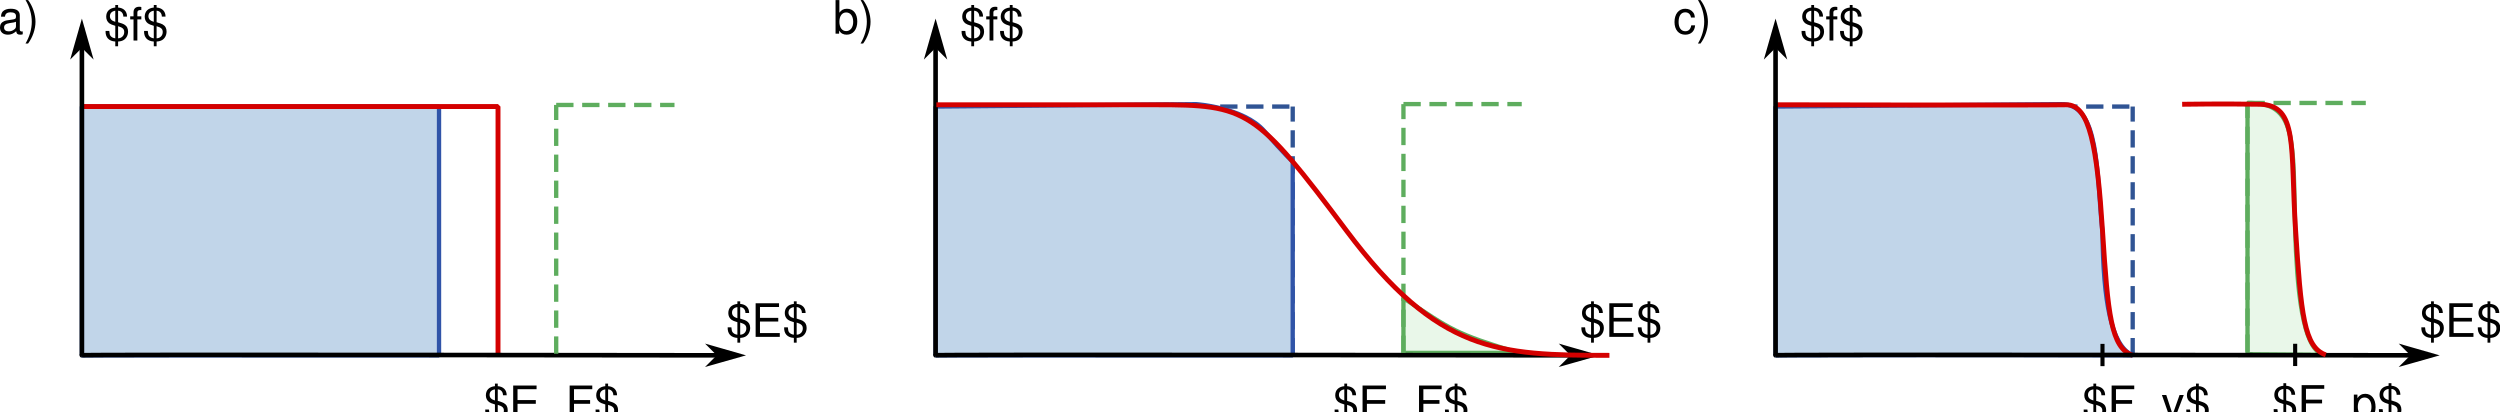
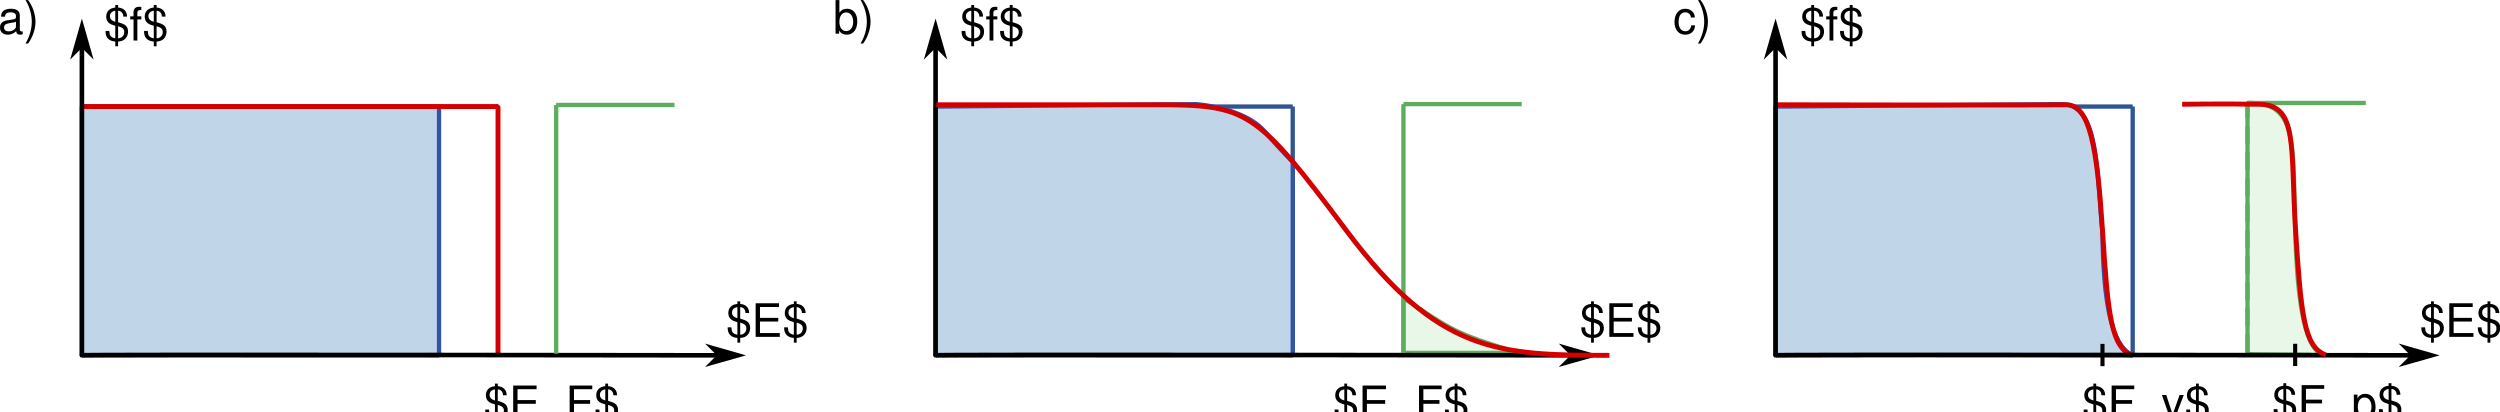
<svg xmlns="http://www.w3.org/2000/svg" width="305.603mm" height="50.299mm" viewBox="0 0 305.603 50.299" version="1.1" id="svg1877">
  <defs id="defs1871">
    <marker style="overflow:visible" id="Arrow1Mend-3-3" refX="0" refY="0" orient="auto">
      <path transform="matrix(-0.4,0,0,-0.4,-4,0)" style="fill:#000000;fill-opacity:1;fill-rule:evenodd;stroke:#000000;stroke-width:1pt;stroke-opacity:1" d="M 0,0 5,-5 -12.5,0 5,5 Z" id="path4180-6-67" />
    </marker>
    <marker style="overflow:visible" id="Arrow1Mend-53" refX="0" refY="0" orient="auto">
      <path transform="matrix(-0.4,0,0,-0.4,-4,0)" style="fill:#000000;fill-opacity:1;fill-rule:evenodd;stroke:#000000;stroke-width:1pt;stroke-opacity:1" d="M 0,0 5,-5 -12.5,0 5,5 Z" id="path4180-5" />
    </marker>
    <marker style="overflow:visible" id="Arrow1Mend-3" refX="0" refY="0" orient="auto">
      <path transform="matrix(-0.4,0,0,-0.4,-4,0)" style="fill:#000000;fill-opacity:1;fill-rule:evenodd;stroke:#000000;stroke-width:1pt;stroke-opacity:1" d="M 0,0 5,-5 -12.5,0 5,5 Z" id="path4180-6" />
    </marker>
    <marker style="overflow:visible" id="Arrow1Mend" refX="0" refY="0" orient="auto">
      <path transform="matrix(-0.4,0,0,-0.4,-4,0)" style="fill:#000000;fill-opacity:1;fill-rule:evenodd;stroke:#000000;stroke-width:1pt;stroke-opacity:1" d="M 0,0 5,-5 -12.5,0 5,5 Z" id="path4180" />
    </marker>
    <marker style="overflow:visible" id="Arrow1Mend-53-6" refX="0" refY="0" orient="auto">
      <path transform="matrix(-0.4,0,0,-0.4,-4,0)" style="fill:#000000;fill-opacity:1;fill-rule:evenodd;stroke:#000000;stroke-width:1pt;stroke-opacity:1" d="M 0,0 5,-5 -12.5,0 5,5 Z" id="path4180-5-0" />
    </marker>
    <marker style="overflow:visible" id="Arrow1Mend-3-3-6" refX="0" refY="0" orient="auto">
      <path transform="matrix(-0.4,0,0,-0.4,-4,0)" style="fill:#000000;fill-opacity:1;fill-rule:evenodd;stroke:#000000;stroke-width:1pt;stroke-opacity:1" d="M 0,0 5,-5 -12.5,0 5,5 Z" id="path4180-6-67-2" />
    </marker>
  </defs>
  <g id="layer1" transform="translate(1.478701,-6.783091)">
-     <g id="g636">
-       <g id="g579">
-         <rect style="opacity:1;fill:#c1d5e9;fill-opacity:1;fill-rule:nonzero;stroke:#3054a8;stroke-width:0.529;stroke-linecap:butt;stroke-linejoin:bevel;stroke-miterlimit:4;stroke-dasharray:none;stroke-dashoffset:0;stroke-opacity:1" id="rect1295" width="43.656" height="30.413" x="8.532" y="19.808" rx="0" />
-         <path style="opacity:1;fill:none;fill-opacity:1;fill-rule:nonzero;stroke:#d40000;stroke-width:0.6;stroke-linecap:butt;stroke-linejoin:bevel;stroke-miterlimit:4;stroke-dasharray:none;stroke-dashoffset:0;stroke-opacity:1" d="M 8.532,19.808 H 59.399 V 50.221" id="rect295" />
-         <path id="path4165-7" d="m 8.532,50.221 c -2.136,-0.126 80.073,0 80.073,0" style="fill:none;fill-rule:evenodd;stroke:#000000;stroke-width:0.564;stroke-linecap:butt;stroke-linejoin:miter;stroke-miterlimit:4;stroke-dasharray:none;stroke-opacity:1;marker-end:url(#Arrow1Mend-3)" />
-         <path id="path4165" d="M 8.532,50.221 V 10.167" style="fill:none;fill-rule:evenodd;stroke:#000000;stroke-width:0.564;stroke-linecap:butt;stroke-linejoin:miter;stroke-miterlimit:4;stroke-dasharray:none;stroke-opacity:1;marker-end:url(#Arrow1Mend)" />
-         <path style="opacity:1;fill:#c1d5e9;fill-opacity:1;fill-rule:nonzero;stroke:#5ead5e;stroke-width:0.529;stroke-linecap:butt;stroke-linejoin:bevel;stroke-miterlimit:4;stroke-dasharray:2.117, 1.058;stroke-dashoffset:0;stroke-opacity:1" d="M 66.511,50.025 V 19.612" id="rect1295-6-3-2-6" />
-         <path style="opacity:1;fill:#c1d5e9;fill-opacity:1;fill-rule:nonzero;stroke:#5ead5e;stroke-width:0.529;stroke-linecap:butt;stroke-linejoin:bevel;stroke-miterlimit:4;stroke-dasharray:2.117, 1.058;stroke-dashoffset:0;stroke-opacity:1" d="M 66.511,19.612 H 80.972" id="rect1295-6-3-2-6-5" />
-       </g>
-       <g id="g590">
-         <path style="opacity:1;fill:#c1d5e9;fill-opacity:1;fill-rule:nonzero;stroke:#305494;stroke-width:0.529;stroke-linecap:butt;stroke-linejoin:bevel;stroke-miterlimit:4;stroke-dasharray:2.117, 1.058;stroke-dashoffset:0;stroke-opacity:1" d="m 141.328,19.808 h 15.217" id="rect1295-6-3-2-61-6-1" />
-         <path style="opacity:1;fill:#c1d5e9;fill-opacity:1;fill-rule:nonzero;stroke:#305494;stroke-width:0.529;stroke-linecap:butt;stroke-linejoin:bevel;stroke-miterlimit:4;stroke-dasharray:2.117, 1.058;stroke-dashoffset:0;stroke-opacity:1" d="M 156.545,50.221 V 19.808" id="rect1295-6-3-2" />
-         <path style="opacity:1;fill:#c1d5e9;fill-opacity:1;fill-rule:nonzero;stroke:#3054a8;stroke-width:0.529;stroke-linecap:butt;stroke-linejoin:bevel;stroke-miterlimit:4;stroke-dasharray:none;stroke-dashoffset:0;stroke-opacity:1" d="m 112.888,19.808 31.845,-0.292 c 0,0 5.827,0.389 8.347,3.297 2.52,2.908 3.464,3.729 3.464,3.729 V 50.221 h -43.656 z" id="rect1295-6" />
-         <path style="opacity:1;fill:#e9f7e9;fill-opacity:1;fill-rule:nonzero;stroke:#5ead5e;stroke-width:0.529;stroke-linecap:butt;stroke-linejoin:bevel;stroke-miterlimit:4;stroke-dasharray:none;stroke-dashoffset:0;stroke-opacity:1" d="m 170.08,43.217 c 5.878,3.892 6.172,4.313 14.102,6.706 h -14.102 z" id="rect1295-6-3" />
-         <path id="path4165-7-6" d="m 112.888,50.221 c -2.136,-0.126 80.073,0 80.073,0" style="fill:none;fill-rule:evenodd;stroke:#000000;stroke-width:0.564;stroke-linecap:butt;stroke-linejoin:miter;stroke-miterlimit:4;stroke-dasharray:none;stroke-opacity:1;marker-end:url(#Arrow1Mend-3-3)" />
-         <path id="path4165-2" d="M 112.888,50.221 V 10.167" style="fill:none;fill-rule:evenodd;stroke:#000000;stroke-width:0.564;stroke-linecap:butt;stroke-linejoin:miter;stroke-miterlimit:4;stroke-dasharray:none;stroke-opacity:1;marker-end:url(#Arrow1Mend-53)" />
-         <path style="opacity:1;fill:#c1d5e9;fill-opacity:1;fill-rule:nonzero;stroke:#5ead5e;stroke-width:0.529;stroke-linecap:butt;stroke-linejoin:bevel;stroke-miterlimit:4;stroke-dasharray:2.117, 1.058;stroke-dashoffset:0;stroke-opacity:1" d="M 170.08,49.923 V 19.51" id="rect1295-6-3-2-6-3" />
-         <path style="opacity:1;fill:#c1d5e9;fill-opacity:1;fill-rule:nonzero;stroke:#5ead5e;stroke-width:0.529;stroke-linecap:butt;stroke-linejoin:bevel;stroke-miterlimit:4;stroke-dasharray:2.117, 1.058;stroke-dashoffset:0;stroke-opacity:1" d="M 170.08,19.51 H 184.541" id="rect1295-6-3-2-6-5-6" />
-         <path style="opacity:1;fill:none;fill-opacity:1;fill-rule:nonzero;stroke:#d40000;stroke-width:0.6;stroke-linecap:butt;stroke-linejoin:bevel;stroke-miterlimit:4;stroke-dasharray:none;stroke-dashoffset:0;stroke-opacity:1" d="m 112.982,19.59 c 0,0 15.387,0.008 26.714,0 11.327,-0.008 12.271,0.516 23.445,15.425 11.173,14.909 18.447,15.207 32.118,15.207" id="rect295-0" />
-       </g>
-       <g id="g604">
-         <path style="opacity:1;fill:#c1d5e9;fill-opacity:1;fill-rule:nonzero;stroke:#305494;stroke-width:0.529;stroke-linecap:butt;stroke-linejoin:bevel;stroke-miterlimit:4;stroke-dasharray:2.117, 1.058;stroke-dashoffset:0;stroke-opacity:1" d="M 259.224,50.221 V 19.808" id="rect1295-6-3-2-61" />
-         <path style="opacity:1;fill:#c1d5e9;fill-opacity:1;fill-rule:nonzero;stroke:#305494;stroke-width:0.529;stroke-linecap:butt;stroke-linejoin:bevel;stroke-miterlimit:4;stroke-dasharray:2.117, 1.058;stroke-dashoffset:0;stroke-opacity:1" d="m 244.007,19.808 h 15.217" id="rect1295-6-3-2-61-6" />
-         <path style="opacity:1;fill:#c1d5e9;fill-opacity:1;fill-rule:nonzero;stroke:#3054a8;stroke-width:0.529;stroke-linecap:butt;stroke-linejoin:bevel;stroke-miterlimit:4;stroke-dasharray:none;stroke-dashoffset:0;stroke-opacity:1" d="m 215.567,19.808 34.869,-0.292 c 4.788,-0.145 4.329,8.385 5.096,15.696 0.086,8.37 1.049,13.815 3.691,15.009 -18.766,-0.066 -43.656,0 -43.656,0 z" id="rect1295-6-0" />
-         <path style="opacity:1;fill:#e9f7e9;fill-opacity:1;fill-rule:nonzero;stroke:#5ead5e;stroke-width:0.529;stroke-linecap:butt;stroke-linejoin:bevel;stroke-miterlimit:4;stroke-dasharray:none;stroke-dashoffset:0;stroke-opacity:1" d="m 273.258,19.369 c 6.115,-0.095 5.541,4.415 5.828,15.693 0.212,6.288 0.757,14.96 3.739,15.098 l -9.567,-0.076 z" id="rect1295-6-3-23" />
-         <path style="opacity:1;fill:none;fill-opacity:1;fill-rule:nonzero;stroke:#d40000;stroke-width:0.6;stroke-linecap:butt;stroke-linejoin:bevel;stroke-miterlimit:4;stroke-dasharray:none;stroke-dashoffset:0;stroke-opacity:1" d="m 215.661,19.59 c 0,0 32.487,0.074 35.408,3.43e-4 2.921,-0.074 3.811,5.229 4.468,15.424 0.657,10.195 1.036,14.299 3.686,15.207" id="rect295-0-7" />
-         <path id="path4165-7-6-5" d="m 215.567,50.221 c -2.136,-0.126 80.073,0 80.073,0" style="fill:none;fill-rule:evenodd;stroke:#000000;stroke-width:0.564;stroke-linecap:butt;stroke-linejoin:miter;stroke-miterlimit:4;stroke-dasharray:none;stroke-opacity:1;marker-end:url(#Arrow1Mend-3-3-6)" />
-         <path id="path4165-2-9" d="M 215.567,50.221 V 10.167" style="fill:none;fill-rule:evenodd;stroke:#000000;stroke-width:0.564;stroke-linecap:butt;stroke-linejoin:miter;stroke-miterlimit:4;stroke-dasharray:none;stroke-opacity:1;marker-end:url(#Arrow1Mend-53-6)" />
-         <path style="opacity:1;fill:#c1d5e9;fill-opacity:1;fill-rule:nonzero;stroke:#5ead5e;stroke-width:0.529;stroke-linecap:butt;stroke-linejoin:bevel;stroke-miterlimit:4;stroke-dasharray:2.117, 1.058;stroke-dashoffset:0;stroke-opacity:1" d="M 273.258,49.782 V 19.369" id="rect1295-6-3-2-6-3-0" />
-         <path style="opacity:1;fill:#c1d5e9;fill-opacity:1;fill-rule:nonzero;stroke:#5ead5e;stroke-width:0.529;stroke-linecap:butt;stroke-linejoin:bevel;stroke-miterlimit:4;stroke-dasharray:2.117, 1.058;stroke-dashoffset:0;stroke-opacity:1" d="m 273.258,19.369 h 14.461" id="rect1295-6-3-2-6-5-6-6" />
-         <path style="opacity:1;fill:none;fill-opacity:1;fill-rule:nonzero;stroke:#d40000;stroke-width:0.6;stroke-linecap:butt;stroke-linejoin:bevel;stroke-miterlimit:4;stroke-dasharray:none;stroke-dashoffset:0;stroke-opacity:1" d="m 265.27,19.529 c 0,0 4.74,-0.078 9.476,-4.84e-4 4.736,0.077 3.736,5.23 4.393,15.425 0.657,10.195 1.036,14.299 3.686,15.207" id="rect295-0-7-4" />
-         <path style="fill:none;fill-rule:evenodd;stroke:#000000;stroke-width:0.5;stroke-linecap:butt;stroke-linejoin:miter;stroke-miterlimit:4;stroke-dasharray:none;stroke-opacity:1" d="m 255.532,48.819 v 2.722" id="path2942" />
-         <path style="fill:none;fill-rule:evenodd;stroke:#000000;stroke-width:0.5;stroke-linecap:butt;stroke-linejoin:miter;stroke-miterlimit:4;stroke-dasharray:none;stroke-opacity:1" d="M 279.085,48.806 V 51.528" id="path2942-0" />
-       </g>
-     </g>
+     <rect style="opacity:1;fill:#c1d5e9;fill-opacity:1;fill-rule:nonzero;stroke:#3054a8;stroke-width:0.529;stroke-linecap:butt;stroke-linejoin:bevel;stroke-miterlimit:4;stroke-dasharray:none;stroke-dashoffset:0;stroke-opacity:1" id="rect1295" width="43.656" height="30.413" x="8.532" y="19.808" rx="0" />
+     <path style="opacity:1;fill:none;fill-opacity:1;fill-rule:nonzero;stroke:#d40000;stroke-width:0.6;stroke-linecap:butt;stroke-linejoin:bevel;stroke-miterlimit:4;stroke-dasharray:none;stroke-dashoffset:0;stroke-opacity:1" d="M 8.532,19.808 H 59.399 V 50.221" id="rect295" />
+     <path id="path4165-7" d="m 8.532,50.221 c -2.136,-0.126 80.073,0 80.073,0" style="fill:none;fill-rule:evenodd;stroke:#000000;stroke-width:0.564;stroke-linecap:butt;stroke-linejoin:miter;stroke-miterlimit:4;stroke-dasharray:none;stroke-opacity:1;marker-end:url(#Arrow1Mend-3)" />
+     <path id="path4165" d="M 8.532,50.221 V 10.167" style="fill:none;fill-rule:evenodd;stroke:#000000;stroke-width:0.564;stroke-linecap:butt;stroke-linejoin:miter;stroke-miterlimit:4;stroke-dasharray:none;stroke-opacity:1;marker-end:url(#Arrow1Mend)" />
+     <path style="opacity:1;fill:#c1d5e9;fill-opacity:1;fill-rule:nonzero;stroke:#5ead5e;stroke-width:0.529;stroke-linecap:butt;stroke-linejoin:bevel;stroke-miterlimit:4;stroke-dasharray:none;stroke-dashoffset:0;stroke-opacity:1" d="M 66.511,50.025 V 19.612" id="rect1295-6-3-2-6" />
+     <path style="opacity:1;fill:#c1d5e9;fill-opacity:1;fill-rule:nonzero;stroke:#5ead5e;stroke-width:0.529;stroke-linecap:butt;stroke-linejoin:bevel;stroke-miterlimit:4;stroke-dasharray:none;stroke-dashoffset:0;stroke-opacity:1" d="M 66.511,19.612 H 80.972" id="rect1295-6-3-2-6-5" />
+     <path style="opacity:1;fill:#c1d5e9;fill-opacity:1;fill-rule:nonzero;stroke:#305494;stroke-width:0.529;stroke-linecap:butt;stroke-linejoin:bevel;stroke-miterlimit:4;stroke-dasharray:none;stroke-dashoffset:0;stroke-opacity:1" d="m 141.328,19.808 h 15.217" id="rect1295-6-3-2-61-6-1" />
+     <path style="opacity:1;fill:#c1d5e9;fill-opacity:1;fill-rule:nonzero;stroke:#305494;stroke-width:0.529;stroke-linecap:butt;stroke-linejoin:bevel;stroke-miterlimit:4;stroke-dasharray:none;stroke-dashoffset:0;stroke-opacity:1" d="M 156.545,50.221 V 19.808" id="rect1295-6-3-2" />
+     <path style="opacity:1;fill:#c1d5e9;fill-opacity:1;fill-rule:nonzero;stroke:#3054a8;stroke-width:0.529;stroke-linecap:butt;stroke-linejoin:bevel;stroke-miterlimit:4;stroke-dasharray:none;stroke-dashoffset:0;stroke-opacity:1" d="m 112.888,19.808 31.845,-0.292 c 0,0 5.827,0.389 8.347,3.297 2.52,2.908 3.464,3.729 3.464,3.729 V 50.221 h -43.656 z" id="rect1295-6" />
+     <path style="opacity:1;fill:#e9f7e9;fill-opacity:1;fill-rule:nonzero;stroke:#5ead5e;stroke-width:0.529;stroke-linecap:butt;stroke-linejoin:bevel;stroke-miterlimit:4;stroke-dasharray:none;stroke-dashoffset:0;stroke-opacity:1" d="m 170.08,43.217 c 5.878,3.892 6.172,4.313 14.102,6.706 h -14.102 z" id="rect1295-6-3" />
+     <path id="path4165-7-6" d="m 112.888,50.221 c -2.136,-0.126 80.073,0 80.073,0" style="fill:none;fill-rule:evenodd;stroke:#000000;stroke-width:0.564;stroke-linecap:butt;stroke-linejoin:miter;stroke-miterlimit:4;stroke-dasharray:none;stroke-opacity:1;marker-end:url(#Arrow1Mend-3-3)" />
+     <path id="path4165-2" d="M 112.888,50.221 V 10.167" style="fill:none;fill-rule:evenodd;stroke:#000000;stroke-width:0.564;stroke-linecap:butt;stroke-linejoin:miter;stroke-miterlimit:4;stroke-dasharray:none;stroke-opacity:1;marker-end:url(#Arrow1Mend-53)" />
+     <path style="opacity:1;fill:#c1d5e9;fill-opacity:1;fill-rule:nonzero;stroke:#5ead5e;stroke-width:0.529;stroke-linecap:butt;stroke-linejoin:bevel;stroke-miterlimit:4;stroke-dasharray:none;stroke-dashoffset:0;stroke-opacity:1" d="M 170.08,49.923 V 19.51" id="rect1295-6-3-2-6-3" />
+     <path style="opacity:1;fill:#c1d5e9;fill-opacity:1;fill-rule:nonzero;stroke:#5ead5e;stroke-width:0.529;stroke-linecap:butt;stroke-linejoin:bevel;stroke-miterlimit:4;stroke-dasharray:none;stroke-dashoffset:0;stroke-opacity:1" d="M 170.08,19.51 H 184.541" id="rect1295-6-3-2-6-5-6" />
+     <path style="opacity:1;fill:none;fill-opacity:1;fill-rule:nonzero;stroke:#d40000;stroke-width:0.6;stroke-linecap:butt;stroke-linejoin:bevel;stroke-miterlimit:4;stroke-dasharray:none;stroke-dashoffset:0;stroke-opacity:1" d="m 112.982,19.59 c 0,0 15.387,0.008 26.714,0 11.327,-0.008 12.271,0.516 23.445,15.425 11.173,14.909 18.447,15.207 32.118,15.207" id="rect295-0" />
+     <path style="opacity:1;fill:#c1d5e9;fill-opacity:1;fill-rule:nonzero;stroke:#305494;stroke-width:0.529;stroke-linecap:butt;stroke-linejoin:bevel;stroke-miterlimit:4;stroke-dasharray:none;stroke-dashoffset:0;stroke-opacity:1" d="M 259.224,50.221 V 19.808" id="rect1295-6-3-2-61" />
+     <path style="opacity:1;fill:#c1d5e9;fill-opacity:1;fill-rule:nonzero;stroke:#305494;stroke-width:0.529;stroke-linecap:butt;stroke-linejoin:bevel;stroke-miterlimit:4;stroke-dasharray:none;stroke-dashoffset:0;stroke-opacity:1" d="m 244.007,19.808 h 15.217" id="rect1295-6-3-2-61-6" />
+     <path style="opacity:1;fill:#c1d5e9;fill-opacity:1;fill-rule:nonzero;stroke:#3054a8;stroke-width:0.529;stroke-linecap:butt;stroke-linejoin:bevel;stroke-miterlimit:4;stroke-dasharray:none;stroke-dashoffset:0;stroke-opacity:1" d="m 215.567,19.808 34.869,-0.292 c 4.788,-0.145 4.329,8.385 5.096,15.696 0.086,8.37 1.049,13.815 3.691,15.009 -18.766,-0.066 -43.656,0 -43.656,0 z" id="rect1295-6-0" />
+     <path style="opacity:1;fill:#e9f7e9;fill-opacity:1;fill-rule:nonzero;stroke:#5ead5e;stroke-width:0.529;stroke-linecap:butt;stroke-linejoin:bevel;stroke-miterlimit:4;stroke-dasharray:none;stroke-dashoffset:0;stroke-opacity:1" d="m 273.258,19.369 c 6.115,-0.095 5.541,4.415 5.828,15.693 0.212,6.288 0.757,14.96 3.739,15.098 l -9.567,-0.076 z" id="rect1295-6-3-23" />
+     <path style="opacity:1;fill:none;fill-opacity:1;fill-rule:nonzero;stroke:#d40000;stroke-width:0.6;stroke-linecap:butt;stroke-linejoin:bevel;stroke-miterlimit:4;stroke-dasharray:none;stroke-dashoffset:0;stroke-opacity:1" d="m 215.661,19.59 c 0,0 32.487,0.074 35.408,3.43e-4 2.921,-0.074 3.811,5.229 4.468,15.424 0.657,10.195 1.036,14.299 3.686,15.207" id="rect295-0-7" />
+     <path id="path4165-7-6-5" d="m 215.567,50.221 c -2.136,-0.126 80.073,0 80.073,0" style="fill:none;fill-rule:evenodd;stroke:#000000;stroke-width:0.564;stroke-linecap:butt;stroke-linejoin:miter;stroke-miterlimit:4;stroke-dasharray:none;stroke-opacity:1;marker-end:url(#Arrow1Mend-3-3-6)" />
+     <path id="path4165-2-9" d="M 215.567,50.221 V 10.167" style="fill:none;fill-rule:evenodd;stroke:#000000;stroke-width:0.564;stroke-linecap:butt;stroke-linejoin:miter;stroke-miterlimit:4;stroke-dasharray:none;stroke-opacity:1;marker-end:url(#Arrow1Mend-53-6)" />
+     <path style="opacity:1;fill:#c1d5e9;fill-opacity:1;fill-rule:nonzero;stroke:#5ead5e;stroke-width:0.529;stroke-linecap:butt;stroke-linejoin:bevel;stroke-miterlimit:4;stroke-dasharray:2.117, 1.058;stroke-dashoffset:0;stroke-opacity:1" d="M 273.258,49.782 V 19.369" id="rect1295-6-3-2-6-3-0" />
+     <path style="opacity:1;fill:#c1d5e9;fill-opacity:1;fill-rule:nonzero;stroke:#5ead5e;stroke-width:0.529;stroke-linecap:butt;stroke-linejoin:bevel;stroke-miterlimit:4;stroke-dasharray:none;stroke-dashoffset:0;stroke-opacity:1" d="m 273.258,19.369 h 14.461" id="rect1295-6-3-2-6-5-6-6" />
+     <path style="opacity:1;fill:none;fill-opacity:1;fill-rule:nonzero;stroke:#d40000;stroke-width:0.6;stroke-linecap:butt;stroke-linejoin:bevel;stroke-miterlimit:4;stroke-dasharray:none;stroke-dashoffset:0;stroke-opacity:1" d="m 265.27,19.529 c 0,0 4.74,-0.078 9.476,-4.84e-4 4.736,0.077 3.736,5.23 4.393,15.425 0.657,10.195 1.036,14.299 3.686,15.207" id="rect295-0-7-4" />
+     <path style="fill:none;fill-rule:evenodd;stroke:#000000;stroke-width:0.5;stroke-linecap:butt;stroke-linejoin:miter;stroke-miterlimit:4;stroke-dasharray:none;stroke-opacity:1" d="m 255.532,48.819 v 2.722" id="path2942" />
+     <path style="fill:none;fill-rule:evenodd;stroke:#000000;stroke-width:0.5;stroke-linecap:butt;stroke-linejoin:miter;stroke-miterlimit:4;stroke-dasharray:none;stroke-opacity:1" d="M 279.085,48.806 V 51.528" id="path2942-0" />
    <g id="g471">
      <g id="g188">
        <text xml:space="preserve" style="font-style:normal;font-variant:normal;font-weight:normal;font-stretch:normal;font-size:3.387px;line-height:0%;font-family:'Nimbus Sans L';-inkscape-font-specification:Sans;letter-spacing:0px;word-spacing:0px;fill:#000000;fill-opacity:1;stroke:none;stroke-width:0.282px;stroke-linecap:butt;stroke-linejoin:miter;stroke-opacity:1" x="-1.716" y="10.898" id="text5019-2-0">
          <tspan id="tspan5021-2-6" x="-1.716" y="10.898" style="font-size:5.644px;line-height:1.25;stroke-width:0.282px">a)</tspan>
        </text>
        <text id="text12647-1-6-2-5-5-3-4-3-7-9" y="47.964" x="87.253" style="font-style:normal;font-variant:normal;font-weight:normal;font-stretch:normal;font-size:3.387px;line-height:0%;font-family:'Nimbus Sans L';-inkscape-font-specification:Sans;letter-spacing:0px;word-spacing:0px;fill:#000000;fill-opacity:1;stroke:none;stroke-width:0.282px;stroke-linecap:butt;stroke-linejoin:miter;stroke-opacity:1" xml:space="preserve">
          <tspan id="tspan12743-9-7-5-6-5-3" style="font-size:5.644px;line-height:1.25;stroke-width:0.282px" y="47.964" x="87.253">$E$</tspan>
        </text>
        <text id="text12647-1-6-2-5-5-3-4-3-7-9-3" y="58.021" x="57.619" style="font-style:normal;font-variant:normal;font-weight:normal;font-stretch:normal;font-size:3.387px;line-height:0%;font-family:'Nimbus Sans L';-inkscape-font-specification:Sans;letter-spacing:0px;word-spacing:0px;fill:#000000;fill-opacity:1;stroke:none;stroke-width:0.282px;stroke-linecap:butt;stroke-linejoin:miter;stroke-opacity:1" xml:space="preserve">
          <tspan id="tspan12743-9-7-5-6-5-3-6" style="font-size:5.644px;line-height:1.25;stroke-width:0.282px" y="58.021" x="57.619">$E_F$</tspan>
        </text>
        <text id="text12647-1-6-2-5-5-3-4-3-7-9-7" y="11.736" x="11.208" style="font-style:normal;font-variant:normal;font-weight:normal;font-stretch:normal;font-size:3.387px;line-height:0%;font-family:'Nimbus Sans L';-inkscape-font-specification:Sans;letter-spacing:0px;word-spacing:0px;fill:#000000;fill-opacity:1;stroke:none;stroke-width:0.282px;stroke-linecap:butt;stroke-linejoin:miter;stroke-opacity:1" xml:space="preserve">
          <tspan id="tspan12743-9-7-5-6-5-3-5" style="font-size:5.644px;line-height:1.25;stroke-width:0.282px" y="11.736" x="11.208">$f$</tspan>
        </text>
        <text xml:space="preserve" style="font-style:normal;font-variant:normal;font-weight:normal;font-stretch:normal;font-size:3.387px;line-height:0%;font-family:'Nimbus Sans L';-inkscape-font-specification:Sans;letter-spacing:0px;word-spacing:0px;fill:#000000;fill-opacity:1;stroke:none;stroke-width:0.282px;stroke-linecap:butt;stroke-linejoin:miter;stroke-opacity:1" x="100.363" y="10.898" id="text5019-2">
          <tspan id="tspan5021-2" x="100.363" y="10.898" style="font-size:5.644px;line-height:1.25;stroke-width:0.282px">b)</tspan>
        </text>
        <text id="text12647-1-6-2-5-5-3-4-3-7-9-2" y="47.964" x="191.61" style="font-style:normal;font-variant:normal;font-weight:normal;font-stretch:normal;font-size:3.387px;line-height:0%;font-family:'Nimbus Sans L';-inkscape-font-specification:Sans;letter-spacing:0px;word-spacing:0px;fill:#000000;fill-opacity:1;stroke:none;stroke-width:0.282px;stroke-linecap:butt;stroke-linejoin:miter;stroke-opacity:1" xml:space="preserve">
          <tspan id="tspan12743-9-7-5-6-5-3-9" style="font-size:5.644px;line-height:1.25;stroke-width:0.282px" y="47.964" x="191.61">$E$</tspan>
        </text>
        <text id="text12647-1-6-2-5-5-3-4-3-7-9-3-1" y="58.021" x="161.446" style="font-style:normal;font-variant:normal;font-weight:normal;font-stretch:normal;font-size:3.387px;line-height:0%;font-family:'Nimbus Sans L';-inkscape-font-specification:Sans;letter-spacing:0px;word-spacing:0px;fill:#000000;fill-opacity:1;stroke:none;stroke-width:0.282px;stroke-linecap:butt;stroke-linejoin:miter;stroke-opacity:1" xml:space="preserve">
          <tspan id="tspan12743-9-7-5-6-5-3-6-2" style="font-size:5.644px;line-height:1.25;stroke-width:0.282px" y="58.021" x="161.446">$E_F$</tspan>
        </text>
        <text id="text12647-1-6-2-5-5-3-4-3-7-9-7-3" y="11.736" x="115.848" style="font-style:normal;font-variant:normal;font-weight:normal;font-stretch:normal;font-size:3.387px;line-height:0%;font-family:'Nimbus Sans L';-inkscape-font-specification:Sans;letter-spacing:0px;word-spacing:0px;fill:#000000;fill-opacity:1;stroke:none;stroke-width:0.282px;stroke-linecap:butt;stroke-linejoin:miter;stroke-opacity:1" xml:space="preserve">
          <tspan id="tspan12743-9-7-5-6-5-3-5-5" style="font-size:5.644px;line-height:1.25;stroke-width:0.282px" y="11.736" x="115.848">$f$</tspan>
        </text>
        <text xml:space="preserve" style="font-style:normal;font-variant:normal;font-weight:normal;font-stretch:normal;font-size:3.387px;line-height:0%;font-family:'Nimbus Sans L';-inkscape-font-specification:Sans;letter-spacing:0px;word-spacing:0px;fill:#000000;fill-opacity:1;stroke:none;stroke-width:0.282px;stroke-linecap:butt;stroke-linejoin:miter;stroke-opacity:1" x="203.042" y="10.898" id="text5019-2-2">
          <tspan id="tspan5021-2-8" x="203.042" y="10.898" style="font-size:5.644px;line-height:1.25;stroke-width:0.282px">c)</tspan>
        </text>
        <text id="text12647-1-6-2-5-5-3-4-3-7-9-2-9" y="47.964" x="294.288" style="font-style:normal;font-variant:normal;font-weight:normal;font-stretch:normal;font-size:3.387px;line-height:0%;font-family:'Nimbus Sans L';-inkscape-font-specification:Sans;letter-spacing:0px;word-spacing:0px;fill:#000000;fill-opacity:1;stroke:none;stroke-width:0.282px;stroke-linecap:butt;stroke-linejoin:miter;stroke-opacity:1" xml:space="preserve">
          <tspan id="tspan12743-9-7-5-6-5-3-9-7" style="font-size:5.644px;line-height:1.25;stroke-width:0.282px" y="47.964" x="294.288">$E$</tspan>
        </text>
        <text id="text12647-1-6-2-5-5-3-4-3-7-9-3-1-3" y="58.021" x="253.012" style="font-style:normal;font-variant:normal;font-weight:normal;font-stretch:normal;font-size:3.387px;line-height:0%;font-family:'Nimbus Sans L';-inkscape-font-specification:Sans;letter-spacing:0px;word-spacing:0px;fill:#000000;fill-opacity:1;stroke:none;stroke-width:0.282px;stroke-linecap:butt;stroke-linejoin:miter;stroke-opacity:1" xml:space="preserve">
          <tspan id="tspan12743-9-7-5-6-5-3-6-2-6" style="font-size:5.644px;line-height:1.25;stroke-width:0.282px" y="58.021" x="253.012">$F_v$</tspan>
        </text>
        <text id="text12647-1-6-2-5-5-3-4-3-7-9-7-3-1" y="11.736" x="218.527" style="font-style:normal;font-variant:normal;font-weight:normal;font-stretch:normal;font-size:3.387px;line-height:0%;font-family:'Nimbus Sans L';-inkscape-font-specification:Sans;letter-spacing:0px;word-spacing:0px;fill:#000000;fill-opacity:1;stroke:none;stroke-width:0.282px;stroke-linecap:butt;stroke-linejoin:miter;stroke-opacity:1" xml:space="preserve">
          <tspan id="tspan12743-9-7-5-6-5-3-5-5-2" style="font-size:5.644px;line-height:1.25;stroke-width:0.282px" y="11.736" x="218.527">$f$</tspan>
        </text>
        <text id="text12647-1-6-2-5-5-3-4-3-7-9-3-1-3-3" y="57.969" x="276.24" style="font-style:normal;font-variant:normal;font-weight:normal;font-stretch:normal;font-size:3.387px;line-height:0%;font-family:'Nimbus Sans L';-inkscape-font-specification:Sans;letter-spacing:0px;word-spacing:0px;fill:#000000;fill-opacity:1;stroke:none;stroke-width:0.282px;stroke-linecap:butt;stroke-linejoin:miter;stroke-opacity:1" xml:space="preserve">
          <tspan id="tspan12743-9-7-5-6-5-3-6-2-6-2" style="font-size:5.644px;line-height:1.25;stroke-width:0.282px" y="57.969" x="276.24">$F_p$</tspan>
        </text>
      </g>
    </g>
  </g>
</svg>
